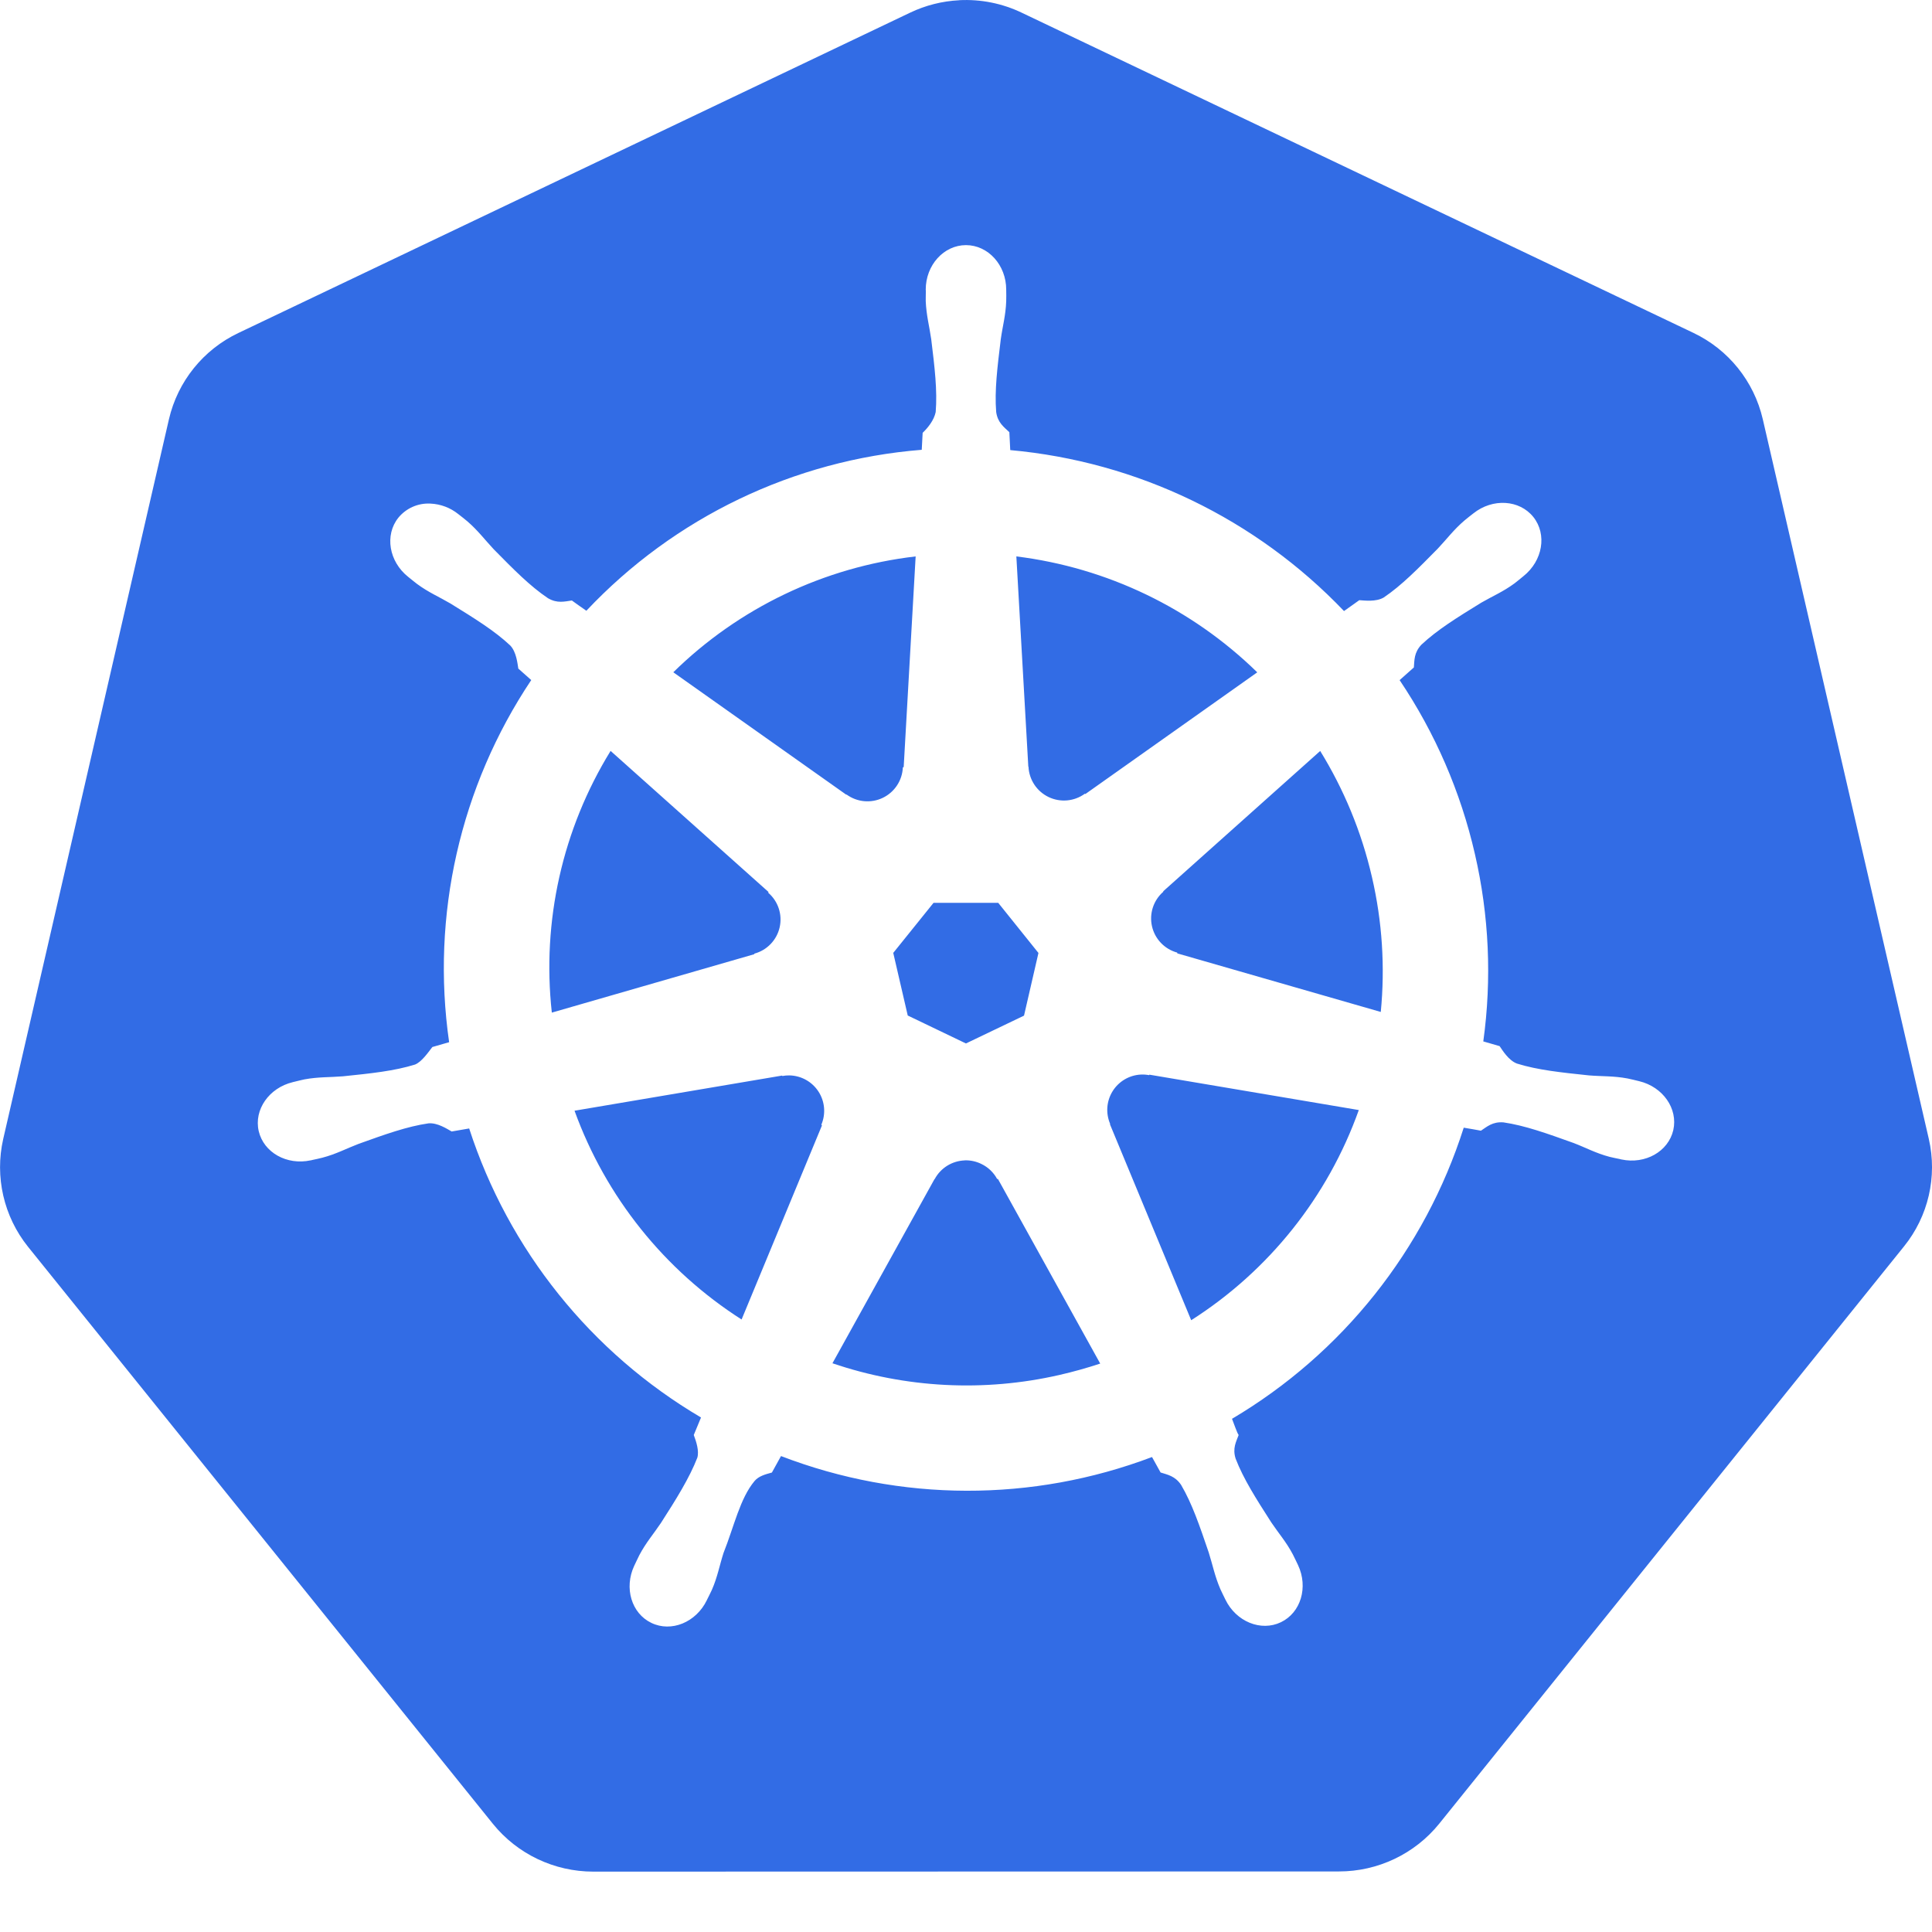
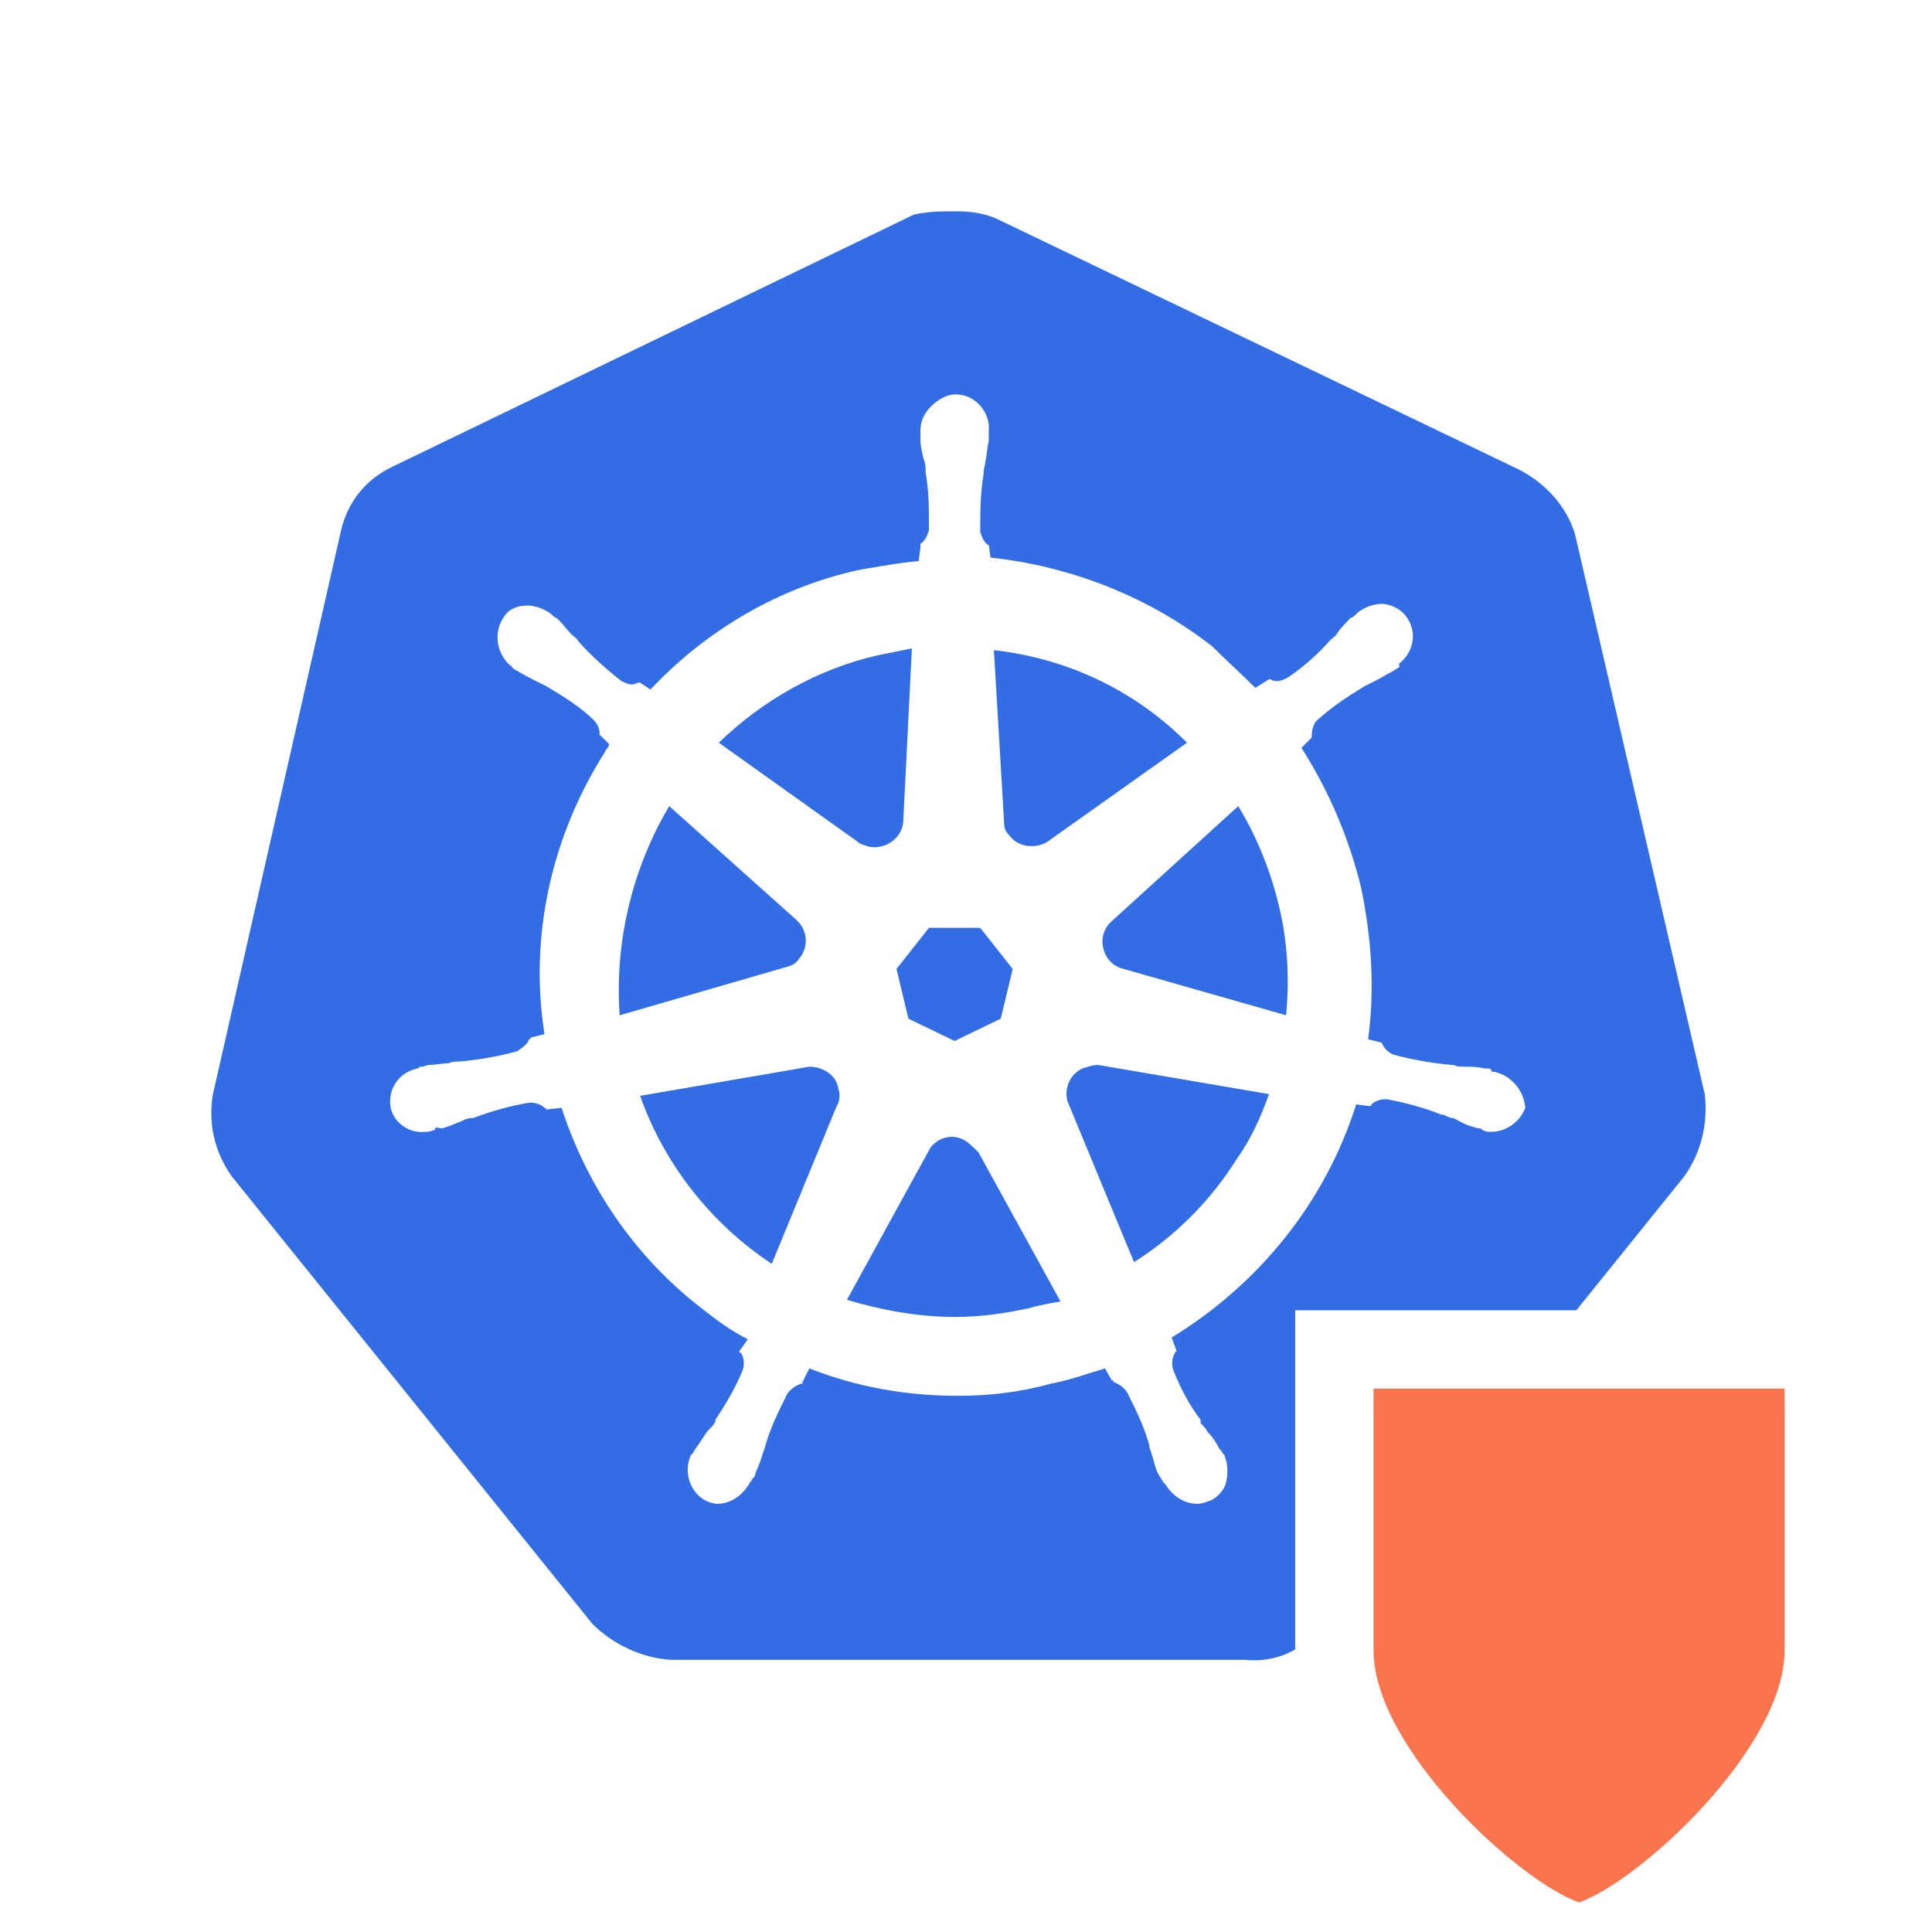
- <svg xmlns="http://www.w3.org/2000/svg" width="32" height="32" viewBox="0 0 32 32">
-   <path d="M15.89.003c.355-.018.71.053 1.03.206l11.127 5.304a2.11 2.11 0 0 1 1.15 1.429l2.75 11.921a2.09 2.09 0 0 1-.412 1.783l-7.697 9.56c-.404.5-1.016.792-1.663.791L9.827 31c-.648 0-1.26-.292-1.664-.793l-7.7-9.558a2.107 2.107 0 0 1-.41-1.783L2.798 6.945a2.11 2.11 0 0 1 1.151-1.43L15.074.21c.255-.122.532-.192.815-.206zM16 4.06c-.368 0-.667.33-.667.738l.002.019c0 .055-.003.122-.002.17.01.236.06.416.091.632.057.464.103.849.074 1.206-.028.135-.127.258-.216.344l-.015.281a8.569 8.569 0 0 0-5.555 2.666c-.074-.05-.202-.142-.24-.17-.12.016-.24.053-.396-.038-.298-.2-.57-.477-.898-.81-.15-.16-.26-.31-.438-.464-.04-.035-.103-.082-.148-.118a.793.793 0 0 0-.464-.175.642.642 0 0 0-.53.234c-.23.288-.156.726.163.98l.01.008c.044.035.098.08.138.11.19.14.363.212.552.323.398.246.729.45.99.695.103.108.12.3.134.383l.214.19a8.592 8.592 0 0 0-1.36 5.998l-.278.08c-.074.096-.177.245-.286.29-.343.107-.728.147-1.194.195-.218.018-.407.008-.639.051-.05.01-.122.029-.177.042l-.006.001-.01.003c-.393.095-.645.455-.564.81.082.355.465.57.86.485l.01-.001.013-.004c.055-.012.124-.026.172-.039.228-.06.393-.15.597-.228.44-.158.806-.29 1.161-.341.149-.012.305.091.383.135l.29-.05a8.654 8.654 0 0 0 3.84 4.787l-.12.29c.043.113.091.265.059.376-.13.334-.35.688-.603 1.081-.122.182-.247.324-.357.532-.026.05-.06.126-.086.179-.17.365-.045.786.284.944.33.16.741-.008.919-.375l.001-.001v-.002c.025-.051.061-.12.083-.169.094-.215.125-.4.192-.609.176-.442.273-.905.515-1.194.067-.08.175-.11.287-.14l.151-.273a8.616 8.616 0 0 0 6.145.016l.142.256c.114.037.239.056.34.206.182.31.306.675.457 1.118.066.208.1.393.194.61.021.048.057.117.082.17.177.367.59.535.92.376.33-.158.455-.58.284-.945-.026-.052-.06-.129-.087-.179-.11-.208-.235-.348-.357-.53-.252-.393-.461-.72-.59-1.055-.055-.173.009-.28.05-.392-.025-.029-.079-.192-.11-.268a8.654 8.654 0 0 0 3.838-4.822c.086.014.236.04.285.05.1-.066.192-.152.373-.138.355.052.72.183 1.16.341.205.078.37.17.598.23.048.013.117.025.172.037l.013.004.01.002c.395.085.778-.131.86-.486.08-.355-.171-.715-.564-.81-.057-.013-.138-.035-.193-.045-.232-.044-.42-.033-.64-.051-.465-.049-.85-.089-1.193-.196-.14-.054-.239-.22-.287-.289l-.27-.078a8.572 8.572 0 0 0-.139-3.104 8.599 8.599 0 0 0-1.247-2.88c.068-.062.199-.177.236-.21.01-.12.001-.245.125-.377.262-.246.592-.45.99-.695.19-.11.364-.182.554-.322.043-.032.101-.082.146-.118.32-.255.393-.693.164-.98-.23-.287-.674-.314-.993-.06-.046.036-.107.083-.148.118-.179.153-.29.305-.44.464-.328.333-.6.611-.898.812-.129.075-.318.049-.404.044l-.253.18a8.732 8.732 0 0 0-5.528-2.666 16.036 16.036 0 0 1-.015-.297c-.087-.083-.192-.154-.218-.333-.029-.357.02-.742.076-1.206.03-.216.082-.396.09-.632.003-.053 0-.13 0-.189 0-.408-.299-.738-.667-.738zm-.834 5.156l-.198 3.488-.014.007a.587.587 0 0 1-.932.449l-.006.002-2.864-2.027a6.862 6.862 0 0 1 4.014-1.919zm1.668 0a6.922 6.922 0 0 1 3.99 1.92l-2.846 2.015-.01-.004a.588.588 0 0 1-.933-.448l-.003-.001-.198-3.482zm-6.72 3.222l2.614 2.335-.003.014a.585.585 0 0 1-.23 1.008l-.003.01-3.352.967a6.838 6.838 0 0 1 .973-4.334zm11.753.001c.388.63.683 1.331.858 2.093a6.91 6.91 0 0 1 .145 2.229l-3.37-.97-.002-.013a.586.586 0 0 1-.23-1.008l-.002-.007 2.6-2.324zm-6.404 2.515h1.071l.666.83-.239 1.038-.962.461-.964-.463-.24-1.037.668-.83zm3.435 2.844a.585.585 0 0 1 .135.01l.005-.008 3.468.586a6.858 6.858 0 0 1-2.776 3.481l-1.346-3.246.004-.005a.586.586 0 0 1 .51-.818zm-5.824.014a.587.587 0 0 1 .53.817l.01.012-1.331 3.214a6.886 6.886 0 0 1-2.767-3.458l3.437-.582.006.007a.595.595 0 0 1 .115-.01zm2.904 1.407a.582.582 0 0 1 .275.059.583.583 0 0 1 .263.25h.013l1.694 3.057c-.22.073-.446.136-.677.189a6.896 6.896 0 0 1-3.758-.194l1.69-3.05h.003a.588.588 0 0 1 .497-.31z" fill="#326CE5" fill-rule="nonzero" />
+ <svg xmlns="http://www.w3.org/2000/svg" width="128" height="128" viewBox="0 0 128 128" fill="none">
+   <path d="M60.414 42.96L58.15 43.414C54.187 44.323 50.564 46.367 47.621 49.206L57.017 55.907C57.088 55.931 57.154 55.954 57.217 55.977C57.456 56.063 57.654 56.134 57.923 56.134C58.942 56.134 59.848 55.339 59.848 54.317L60.414 42.96Z" fill="#326DE6" />
+   <path d="M78.641 49.206L69.357 55.793C68.565 56.248 67.433 56.134 66.867 55.339C66.64 55.112 66.527 54.885 66.527 54.544L65.848 43.074C70.829 43.641 75.244 45.799 78.641 49.206Z" fill="#326DE6" />
+   <path d="M85.207 67.264C85.433 64.879 85.32 62.494 84.754 60.109C84.188 57.724 83.282 55.453 82.037 53.408L73.546 61.131C73.32 61.358 73.207 61.585 73.093 61.926C72.867 62.948 73.433 63.97 74.452 64.197L85.207 67.264Z" fill="#326DE6" />
+   <path d="M63.244 68.967L66.301 67.491L67.093 64.197L64.942 61.472H61.546L59.395 64.197L60.187 67.491L63.244 68.967Z" fill="#326DE6" />
+   <path d="M44.338 53.408L52.715 60.904C53.508 61.585 53.621 62.721 52.942 63.516C52.715 63.857 52.489 63.97 52.036 64.084L41.055 67.264C40.715 62.494 41.847 57.61 44.338 53.408Z" fill="#326DE6" />
+   <path d="M53.621 70.671L42.413 72.602C43.998 77.144 47.168 81.119 51.13 83.731L55.432 73.283C55.659 72.942 55.659 72.488 55.546 72.147C55.432 71.239 54.527 70.671 53.621 70.671Z" fill="#326DE6" />
+   <path d="M68.112 86.684C66.527 87.025 64.942 87.252 63.244 87.252C60.867 87.252 58.376 86.798 56.112 86.116L61.659 76.008C62.225 75.327 63.131 75.1 63.923 75.554C64.263 75.781 64.489 76.008 64.829 76.349L70.263 86.23C69.584 86.343 68.904 86.457 68.112 86.684Z" fill="#326DE6" />
+   <path d="M75.131 83.618C77.848 81.914 80.226 79.529 81.924 76.803C82.829 75.554 83.509 74.078 84.075 72.488L72.754 70.557C72.414 70.557 72.074 70.671 71.735 70.784C70.942 71.125 70.49 72.034 70.716 72.942L75.131 83.618Z" fill="#326DE6" />
+   <path fill-rule="evenodd" clip-rule="evenodd" d="M104.339 35.351C103.773 33.534 102.415 32.057 100.717 31.149L66.187 14.568C65.282 14.114 64.263 14 63.357 14C62.451 14 61.432 14 60.527 14.227L25.997 30.922C24.299 31.717 23.054 33.193 22.601 35.124L14.11 72.488C13.771 74.419 14.223 76.349 15.356 77.939L39.243 107.581C40.602 108.943 42.526 109.852 44.451 109.966H82.49C83.672 110.097 84.817 109.847 85.812 109.28V86.812H104.434L111.585 77.939C112.717 76.349 113.17 74.419 112.943 72.488L104.339 35.351ZM99.019 71.011C98.905 71.011 98.792 71.011 98.792 70.898C98.792 70.784 98.566 70.784 98.339 70.784C97.886 70.671 97.434 70.671 96.981 70.671C96.754 70.671 96.528 70.671 96.302 70.557H96.188C94.943 70.444 93.585 70.216 92.339 69.876C91.999 69.762 91.66 69.421 91.547 69.081L90.641 68.854C91.094 65.56 90.867 62.153 90.188 58.86C89.396 55.566 88.037 52.386 86.226 49.547L86.905 48.866V48.752C86.905 48.411 87.018 47.957 87.245 47.73C88.263 46.821 89.282 46.14 90.415 45.459L91.094 45.118C91.32 45.004 91.518 44.891 91.716 44.777C91.915 44.664 92.113 44.55 92.339 44.436C92.396 44.38 92.452 44.351 92.509 44.323C92.566 44.294 92.622 44.266 92.679 44.209C92.749 44.139 92.732 44.112 92.709 44.075C92.695 44.052 92.679 44.026 92.679 43.982C93.698 43.187 93.924 41.824 93.132 40.802C92.792 40.348 92.113 40.007 91.547 40.007C90.981 40.007 90.415 40.234 89.962 40.575L89.849 40.689C89.735 40.802 89.622 40.916 89.509 40.916C89.169 41.257 88.83 41.597 88.603 41.938C88.524 42.096 88.39 42.199 88.278 42.286C88.229 42.323 88.185 42.358 88.15 42.392C87.358 43.301 86.339 44.209 85.32 44.891C85.094 45.004 84.867 45.118 84.641 45.118C84.528 45.118 84.301 45.118 84.188 45.004H84.075L83.169 45.572C82.716 45.118 82.235 44.663 81.754 44.209C81.273 43.755 80.792 43.301 80.339 42.846C76.15 39.553 70.942 37.509 65.621 36.941L65.508 36.032V36.146C65.168 35.919 65.055 35.578 64.942 35.237C64.942 33.988 64.942 32.739 65.168 31.376V31.262C65.168 31.149 65.197 31.035 65.225 30.922C65.253 30.808 65.282 30.695 65.282 30.581C65.338 30.354 65.367 30.127 65.395 29.9C65.423 29.672 65.452 29.445 65.508 29.218V28.537C65.621 27.401 64.716 26.265 63.584 26.152C62.904 26.038 62.225 26.379 61.659 26.947C61.206 27.401 60.98 27.969 60.98 28.537V29.105C60.98 29.559 61.093 30.013 61.206 30.467C61.319 30.695 61.319 30.922 61.319 31.149V31.262C61.546 32.512 61.546 33.761 61.546 35.124C61.433 35.465 61.319 35.805 60.98 36.032V36.26L60.867 37.168C59.801 37.265 58.736 37.446 57.599 37.638C57.407 37.67 57.214 37.703 57.017 37.736C51.696 38.871 46.828 41.711 43.092 45.686L42.413 45.231H42.3C42.253 45.231 42.206 45.251 42.151 45.274C42.074 45.306 41.98 45.345 41.847 45.345C41.621 45.345 41.394 45.231 41.168 45.118C40.149 44.323 39.13 43.414 38.338 42.506C38.259 42.347 38.125 42.244 38.012 42.158C37.964 42.12 37.919 42.086 37.885 42.051C37.715 41.881 37.573 41.711 37.432 41.54C37.29 41.37 37.149 41.2 36.979 41.029C36.922 40.973 36.866 40.944 36.809 40.916C36.753 40.887 36.696 40.859 36.639 40.802L36.526 40.689C36.073 40.348 35.507 40.121 34.941 40.121C34.262 40.121 33.696 40.348 33.356 40.916C32.677 41.938 32.904 43.301 33.809 44.096C33.922 44.096 33.922 44.209 33.922 44.209C33.922 44.209 34.149 44.436 34.262 44.436C34.602 44.663 35.054 44.891 35.507 45.118L36.187 45.459C37.319 46.14 38.451 46.821 39.356 47.73C39.563 47.937 39.77 48.334 39.718 48.661L39.696 48.639V48.752C39.706 48.722 39.713 48.692 39.718 48.661L40.375 49.32C40.319 49.433 40.262 49.519 40.206 49.604C40.149 49.689 40.092 49.774 40.036 49.888C36.526 55.453 35.054 62.04 36.073 68.513L35.168 68.74C35.168 68.854 35.054 68.854 35.054 68.854C34.941 69.194 34.602 69.421 34.262 69.649C33.017 69.989 31.771 70.216 30.413 70.33C30.186 70.33 29.96 70.33 29.733 70.444C29.507 70.444 29.281 70.472 29.054 70.5C28.828 70.529 28.601 70.557 28.375 70.557C28.328 70.557 28.281 70.577 28.226 70.6C28.149 70.632 28.055 70.671 27.922 70.671C27.809 70.671 27.809 70.671 27.696 70.784C26.45 71.011 25.658 72.147 25.884 73.396C26.111 74.419 27.13 75.1 28.149 74.986C28.375 74.986 28.488 74.986 28.715 74.873C28.828 74.873 28.828 74.873 28.828 74.759C28.828 74.68 28.993 74.711 29.131 74.737C29.191 74.749 29.246 74.759 29.281 74.759C29.565 74.688 29.849 74.572 30.105 74.467C30.257 74.405 30.4 74.347 30.526 74.305C30.752 74.191 30.979 74.078 31.205 74.078H31.319C32.564 73.624 33.696 73.283 35.054 73.056H35.168C35.507 73.056 35.847 73.169 36.073 73.396C36.187 73.396 36.187 73.51 36.187 73.51L37.206 73.396C38.904 78.621 42.074 83.277 46.489 86.684C47.508 87.479 48.413 88.16 49.545 88.728L48.979 89.523C48.979 89.637 49.093 89.637 49.093 89.637C49.319 89.978 49.319 90.432 49.206 90.772C48.753 91.908 48.074 93.044 47.394 94.066V94.18C47.281 94.407 47.168 94.52 46.942 94.747C46.815 94.875 46.687 95.074 46.54 95.305C46.425 95.485 46.298 95.684 46.149 95.883C46.093 95.94 46.064 95.997 46.036 96.053C46.008 96.11 45.979 96.167 45.923 96.224C45.923 96.224 45.923 96.337 45.809 96.337C45.243 97.473 45.696 98.836 46.715 99.404C46.942 99.517 47.281 99.631 47.508 99.631C48.413 99.631 49.206 99.063 49.659 98.268C49.659 98.268 49.659 98.154 49.772 98.154C49.772 98.041 49.885 97.927 49.998 97.814C50.055 97.587 50.14 97.388 50.225 97.189C50.309 96.99 50.395 96.792 50.451 96.564L50.678 95.883C51.017 94.634 51.583 93.498 52.149 92.362C52.376 92.022 52.715 91.795 53.055 91.681C53.112 91.681 53.14 91.681 53.154 91.667C53.168 91.653 53.168 91.624 53.168 91.567L53.621 90.659C56.791 91.908 60.074 92.476 63.47 92.476C65.508 92.476 67.546 92.249 69.584 91.681C70.512 91.512 71.441 91.216 72.322 90.935C72.623 90.84 72.918 90.746 73.207 90.659L73.659 91.454C73.773 91.454 73.773 91.454 73.773 91.567C74.112 91.681 74.452 91.908 74.678 92.249C75.244 93.385 75.81 94.52 76.15 95.769V95.883L76.376 96.564C76.49 97.019 76.603 97.473 76.829 97.814C76.886 97.871 76.914 97.927 76.942 97.984C76.971 98.041 76.999 98.098 77.056 98.154C77.056 98.154 77.056 98.268 77.169 98.268C77.622 99.063 78.414 99.631 79.32 99.631C79.589 99.631 79.787 99.56 80.026 99.474C80.088 99.451 80.155 99.427 80.226 99.404C80.678 99.177 81.131 98.722 81.245 98.154C81.358 97.587 81.358 97.019 81.131 96.451C81.131 96.337 81.018 96.337 81.018 96.337C81.018 96.224 80.905 96.11 80.792 95.997C80.565 95.542 80.339 95.202 79.999 94.861C79.886 94.634 79.773 94.52 79.546 94.293L79.546 94.066C78.754 93.044 78.188 91.908 77.735 90.772C77.622 90.432 77.622 89.978 77.848 89.637C77.848 89.523 77.961 89.523 77.961 89.523L77.622 88.615C83.395 85.094 87.811 79.643 89.849 73.169L90.754 73.283C90.867 73.283 90.867 73.169 90.867 73.169C91.094 72.942 91.433 72.829 91.773 72.829H91.886C93.132 73.056 94.377 73.396 95.509 73.851H95.622C95.849 73.964 96.075 74.078 96.302 74.078C96.418 74.136 96.528 74.195 96.634 74.252C96.937 74.415 97.211 74.561 97.547 74.646C97.594 74.646 97.641 74.665 97.696 74.688C97.773 74.72 97.867 74.759 98 74.759C98.113 74.759 98.113 74.759 98.226 74.873C98.453 74.986 98.566 74.986 98.792 74.986C99.811 74.986 100.717 74.305 101.056 73.396C100.943 72.147 100.037 71.239 99.019 71.011Z" fill="#326DE6" />
+   <path d="M91 109.341C91 115.749 100.506 124.583 104.617 126.042C108.728 124.583 118.234 115.749 118.234 109.341V92H91V109.341Z" fill="#FA744E" />
</svg>
